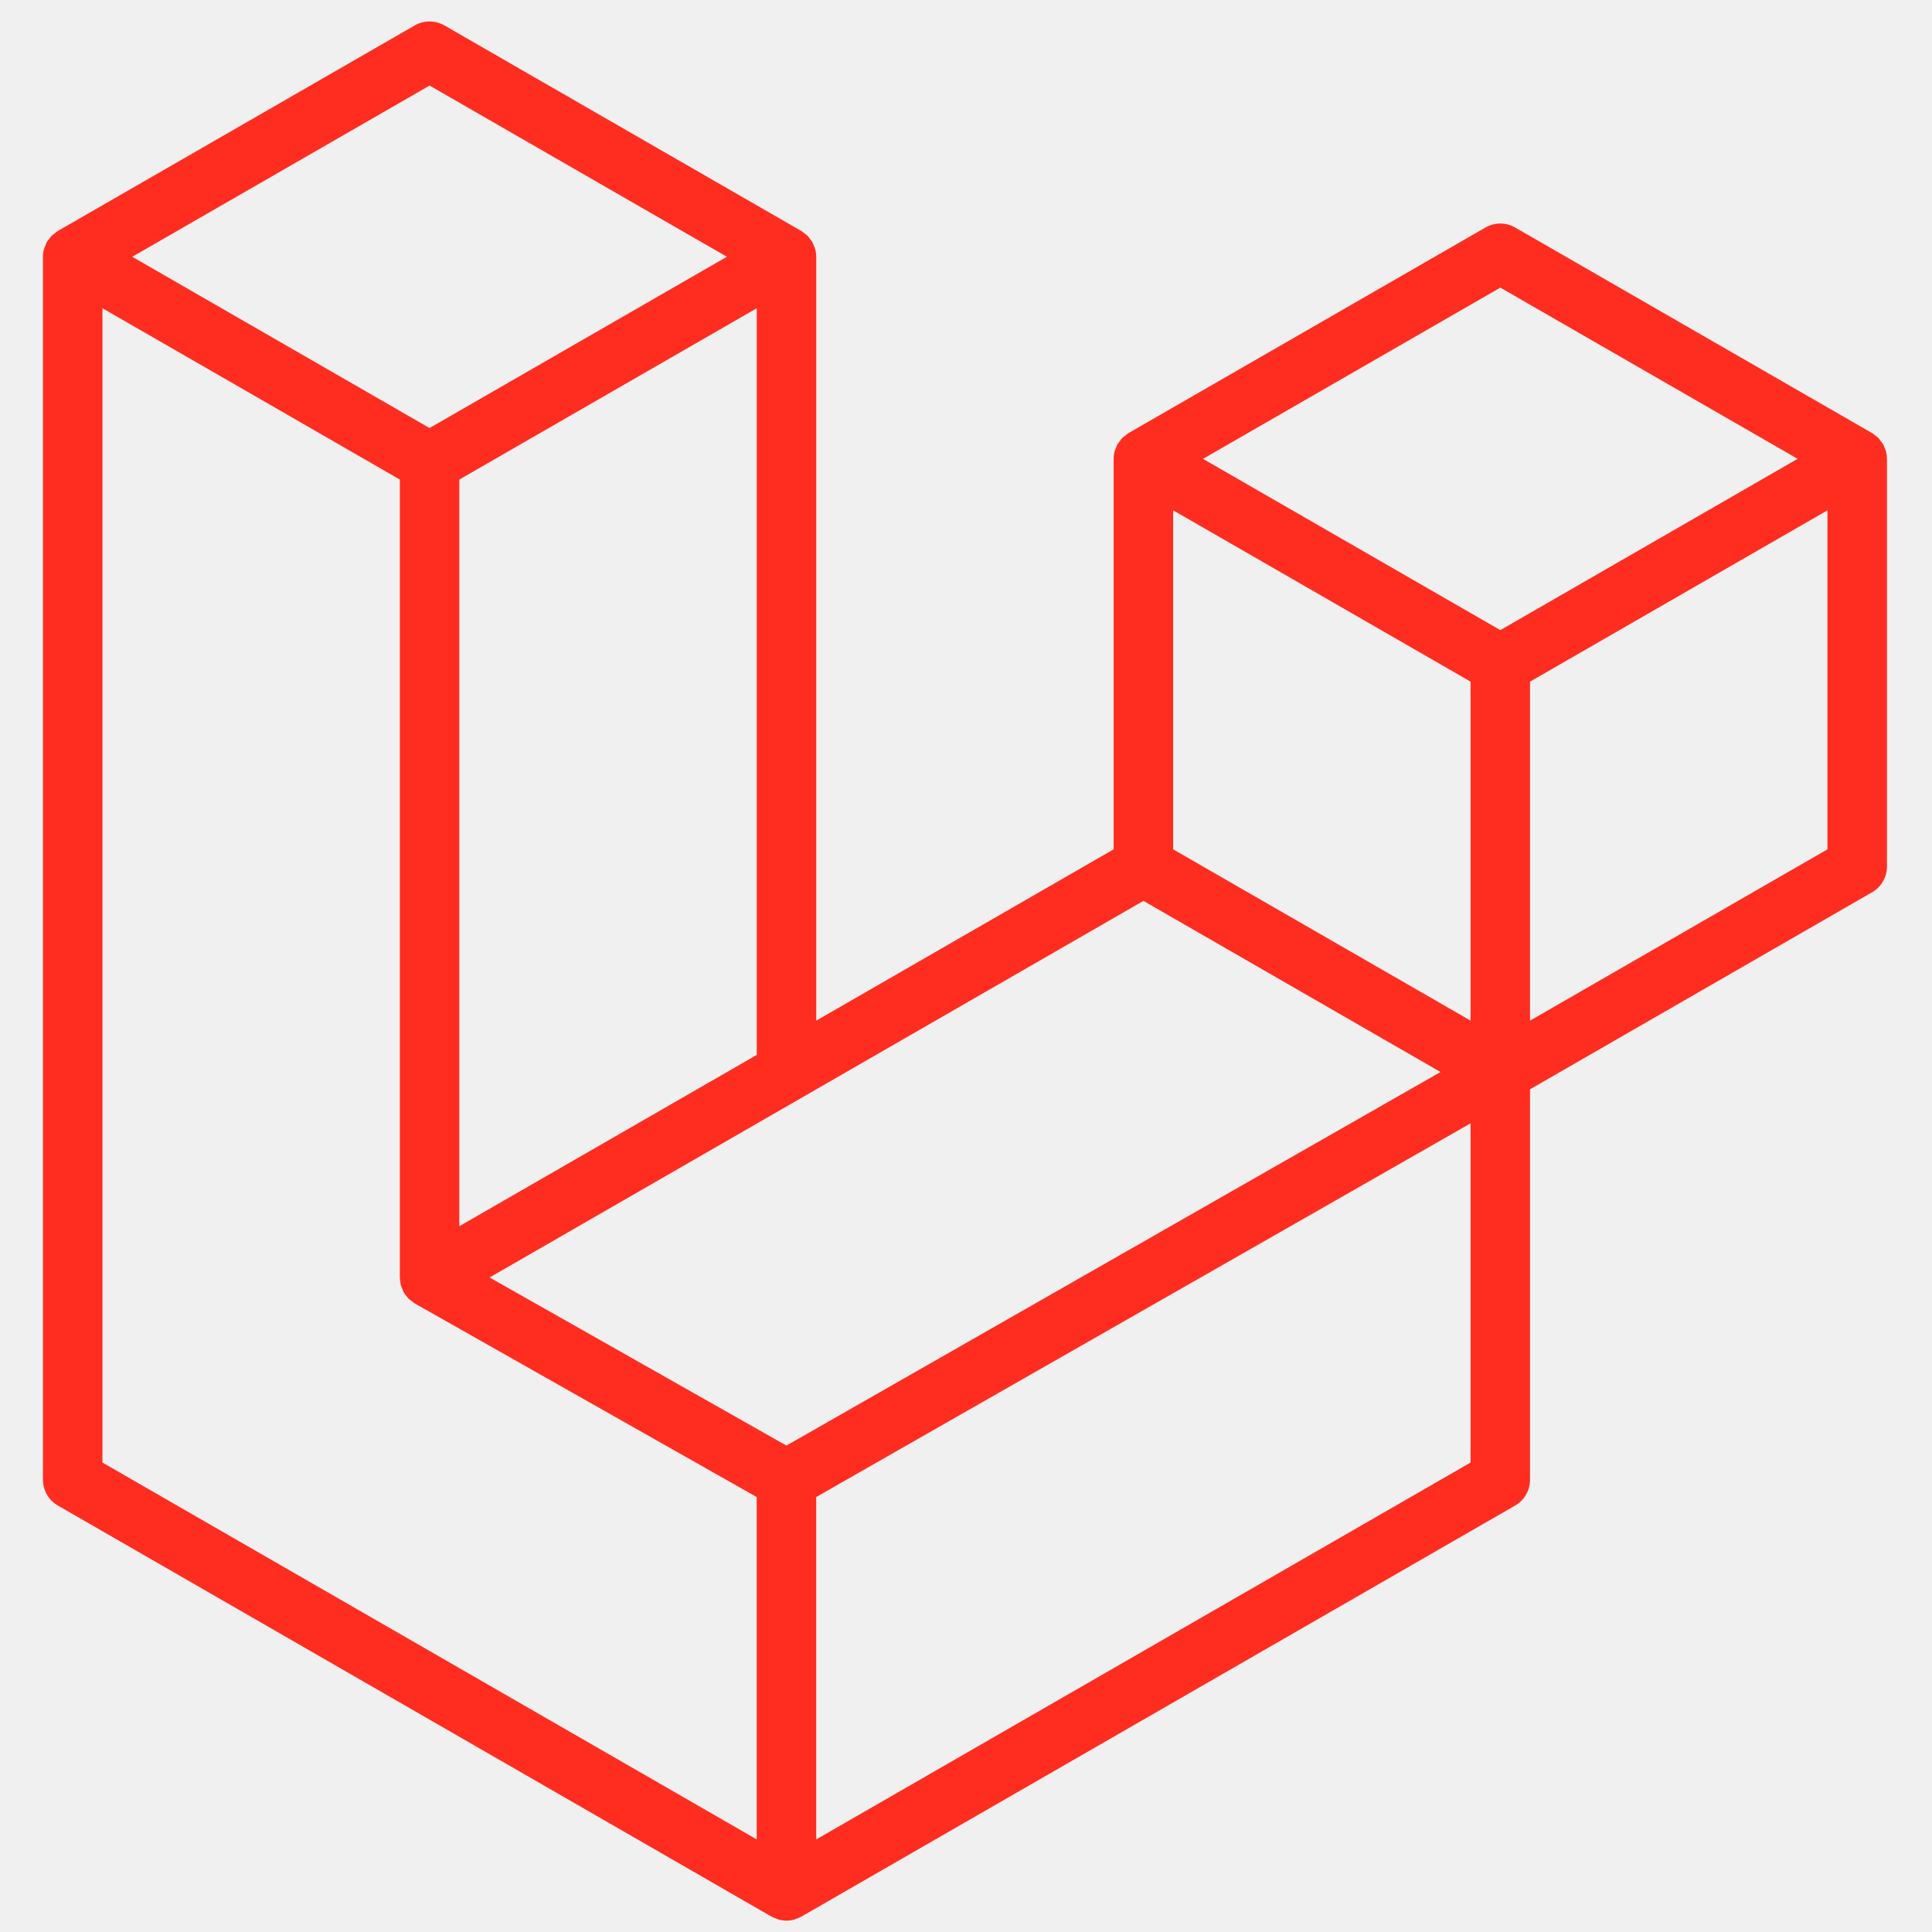
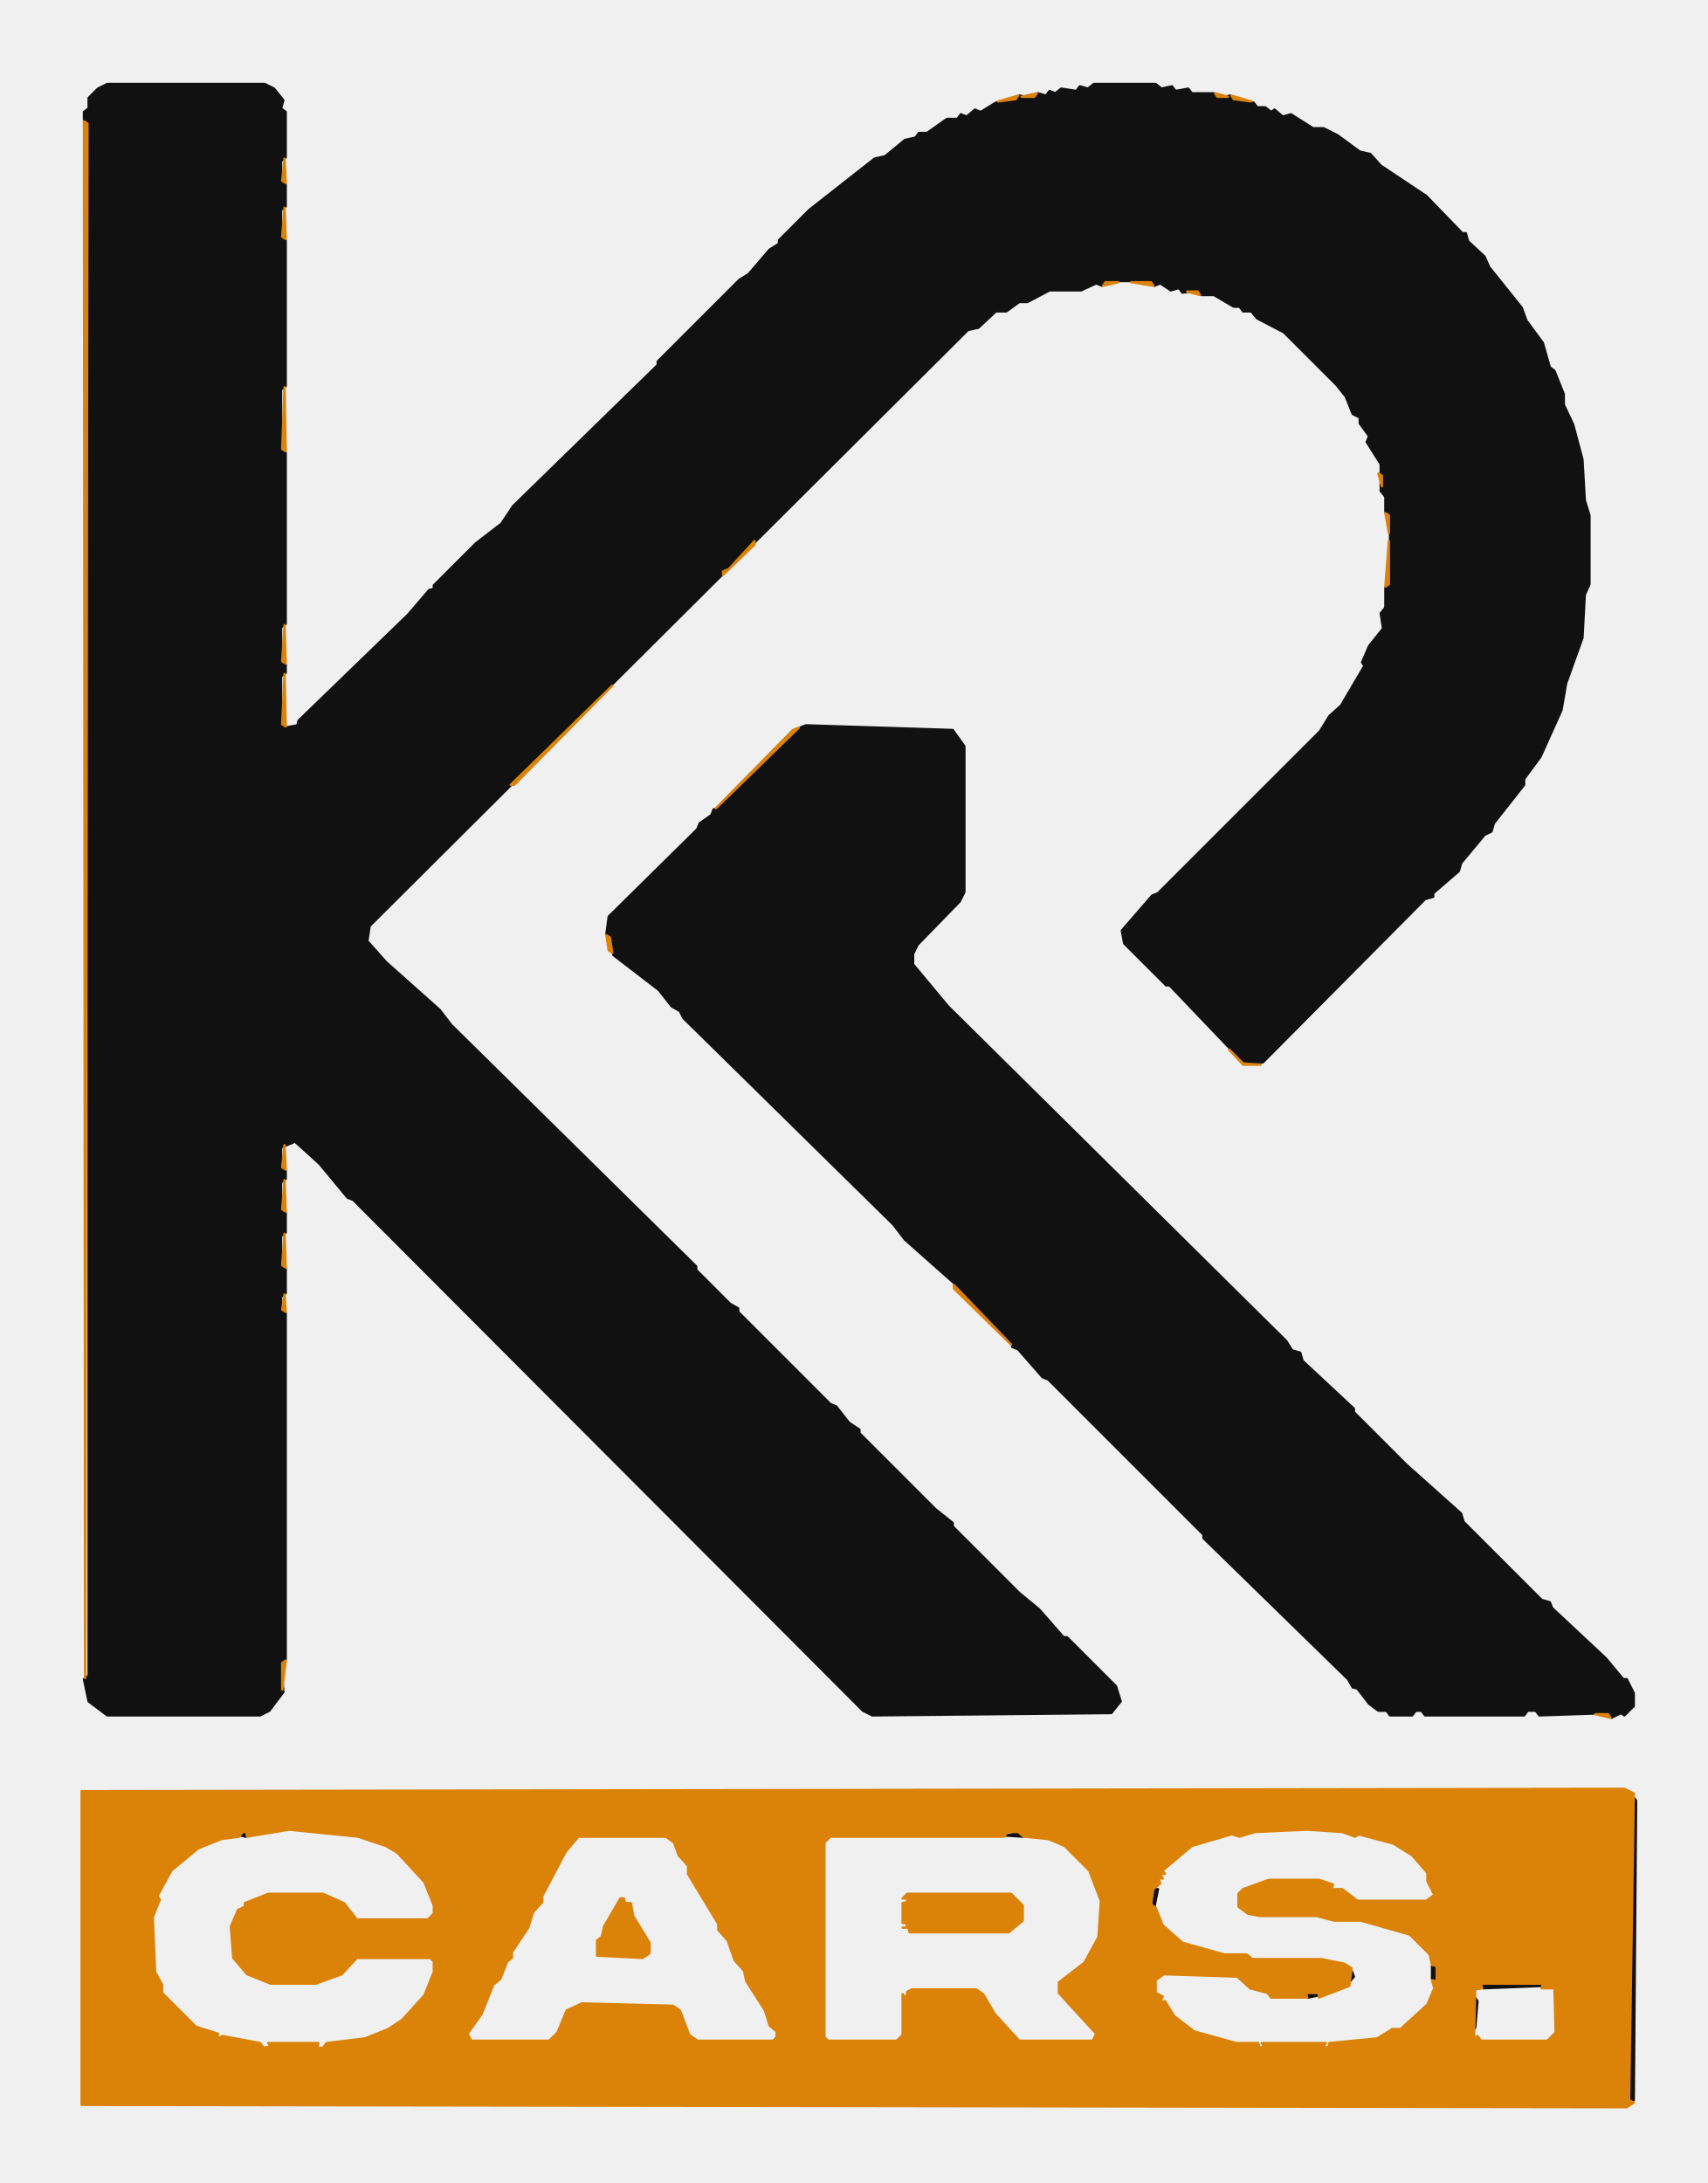
- <svg xmlns="http://www.w3.org/2000/svg" width="166" height="166" viewBox="0 0 166 166" fill="none">
-   <path fill-rule="evenodd" clip-rule="evenodd" d="M162.041 38.759C162.099 38.977 162.129 39.201 162.13 39.426V74.452C162.13 74.902 162.011 75.344 161.786 75.733C161.561 76.122 161.237 76.444 160.847 76.668L131.462 93.594V127.141C131.462 128.054 130.977 128.897 130.186 129.357L68.847 164.683C68.707 164.763 68.554 164.814 68.401 164.868C68.343 164.887 68.289 164.922 68.228 164.938C67.8 165.051 67.349 165.051 66.92 164.938C66.85 164.919 66.786 164.881 66.719 164.855C66.579 164.804 66.432 164.76 66.298 164.683L4.972 129.357C4.583 129.133 4.259 128.81 4.034 128.421C3.808 128.032 3.69 127.591 3.689 127.141L3.689 22.063C3.689 21.834 3.721 21.61 3.779 21.393C3.798 21.32 3.843 21.253 3.868 21.179C3.916 21.045 3.961 20.908 4.031 20.783C4.079 20.7 4.149 20.633 4.206 20.557C4.28 20.454 4.347 20.349 4.433 20.26C4.506 20.186 4.602 20.132 4.685 20.068C4.778 19.992 4.861 19.909 4.966 19.848L35.633 2.185C36.022 1.961 36.462 1.844 36.91 1.844C37.358 1.844 37.798 1.961 38.186 2.185L68.851 19.848H68.857C68.959 19.912 69.045 19.992 69.138 20.065C69.221 20.129 69.313 20.186 69.387 20.257C69.476 20.349 69.54 20.454 69.616 20.557C69.671 20.633 69.744 20.7 69.789 20.783C69.862 20.911 69.904 21.045 69.955 21.179C69.98 21.253 70.025 21.32 70.044 21.396C70.103 21.614 70.133 21.838 70.133 22.063V87.694L95.686 72.974V39.423C95.686 39.2 95.718 38.973 95.775 38.759C95.798 38.683 95.839 38.615 95.865 38.542C95.916 38.408 95.96 38.271 96.031 38.146C96.079 38.063 96.149 37.996 96.203 37.92C96.279 37.818 96.343 37.712 96.433 37.623C96.506 37.549 96.599 37.495 96.681 37.431C96.777 37.355 96.86 37.272 96.962 37.211L127.633 19.548C128.021 19.324 128.461 19.206 128.91 19.206C129.358 19.206 129.798 19.324 130.186 19.548L160.85 37.211C160.959 37.275 161.042 37.355 161.137 37.428C161.217 37.492 161.31 37.549 161.383 37.62C161.473 37.712 161.536 37.818 161.613 37.92C161.67 37.996 161.741 38.063 161.785 38.146C161.859 38.271 161.9 38.408 161.951 38.542C161.98 38.615 162.021 38.683 162.041 38.759ZM157.018 72.974V43.848L146.287 50.028L131.462 58.568V87.694L157.021 72.974H157.018ZM126.354 125.663V96.518L111.771 104.85L70.13 128.626V158.046L126.354 125.663ZM8.801 26.485V125.663L65.018 158.043V128.629L35.649 112L35.64 111.994L35.627 111.988C35.528 111.93 35.445 111.847 35.353 111.777C35.273 111.713 35.18 111.662 35.11 111.592L35.104 111.582C35.021 111.502 34.963 111.403 34.893 111.314C34.829 111.228 34.753 111.154 34.702 111.065L34.699 111.055C34.641 110.96 34.606 110.845 34.565 110.736C34.523 110.64 34.469 110.551 34.443 110.449C34.411 110.328 34.405 110.197 34.392 110.072C34.379 109.976 34.354 109.881 34.354 109.785V109.778V41.205L19.532 32.662L8.801 26.485ZM36.913 7.35L11.364 22.063L36.907 36.777L62.453 22.06L36.907 7.35H36.913ZM50.2 99.174L65.022 90.637V26.485L54.291 32.665L39.466 41.205V105.357L50.2 99.174ZM128.91 24.713L103.363 39.426L128.91 54.14L154.453 39.423L128.91 24.713ZM126.354 58.568L111.529 50.028L100.798 43.848V72.974L115.619 81.511L126.354 87.694V58.568ZM67.571 124.205L105.042 102.803L123.772 92.109L98.245 77.405L68.854 94.334L42.066 109.762L67.571 124.205Z" fill="#FF2D20" />
+ <svg xmlns="http://www.w3.org/2000/svg" viewBox="0 0 1464 1872" fill="none">
+   <style>
+         .c1 { fill: #111; stroke: #111; }
+         @media (prefers-color-scheme: dark) {
+             .c1 { fill: #fff; stroke: #fff; }
+         }
+     </style>
+   <g class="c1" stroke-width="2" stroke-linejoin="round">
+     <path d="M1264.00,1712.00 L1265.00,1739.00 L1267.00,1716.00 L1264.00,1712.00 Z M1120.00,1710.00 L1122.00,1713.00 L1131.00,1711.00 L1120.00,1710.00 Z M1270.00,1702.00 L1272.00,1705.00 L1323.00,1703.00 L1270.00,1702.00 Z M1159.00,1690.00 L1156.00,1701.00 L1161.00,1695.00 L1159.00,1690.00 Z M1228.00,1686.00 L1228.00,1697.00 L1231.00,1699.00 L1231.00,1686.00 L1228.00,1686.00 Z M993.00,1620.00 L990.00,1620.00 L988.00,1628.00 L990.00,1635.00 L993.00,1620.00 Z M862.00,1574.00 L877.00,1575.00 L873.00,1572.00 L862.00,1574.00 Z M206.00,1574.00 L211.00,1575.00 L211.00,1572.00 L206.00,1574.00 Z M1398.00,1538.00 L1398.00,1801.00 L1401.00,1801.00 L1403.00,1544.00 L1398.00,1538.00 Z M522.00,786.00 L520.00,801.00 L524.00,804.00 L526.00,819.00 L565.00,849.00 L576.00,863.00 L583.00,867.00 L586.00,873.00 L766.00,1050.00 L776.00,1063.00 L820.00,1102.00 L820.00,1105.00 L868.00,1152.00 L868.00,1155.00 L873.00,1157.00 L894.00,1181.00 L899.00,1183.00 L1032.00,1316.00 L1032.00,1319.00 L1156.00,1440.00 L1160.00,1447.00 L1164.00,1448.00 L1174.00,1461.00 L1182.00,1467.00 L1189.00,1467.00 L1192.00,1471.00 L1211.00,1471.00 L1214.00,1467.00 L1219.00,1467.00 L1222.00,1471.00 L1307.00,1471.00 L1310.00,1467.00 L1317.00,1467.00 L1320.00,1471.00 L1379.00,1469.00 L1382.00,1473.00 L1390.00,1469.00 L1393.00,1471.00 L1401.00,1463.00 L1401.00,1452.00 L1395.00,1440.00 L1392.00,1440.00 L1377.00,1422.00 L1331.00,1379.00 L1329.00,1374.00 L1322.00,1372.00 L1255.00,1305.00 L1253.00,1298.00 L1206.00,1256.00 L1161.00,1211.00 L1161.00,1208.00 L1117.00,1167.00 L1115.00,1160.00 L1108.00,1158.00 L1103.00,1150.00 L813.00,863.00 L783.00,827.00 L783.00,818.00 L787.00,810.00 L823.00,773.00 L827.00,765.00 L827.00,640.00 L817.00,626.00 L691.00,622.00 L686.00,624.00 L615.00,694.00 L612.00,694.00 L610.00,699.00 L600.00,706.00 L598.00,711.00 L522.00,786.00 Z M84.00,76.00 L76.00,84.00 L76.00,93.00 L72.00,96.00 L72.00,103.00 L76.00,106.00 L76.00,1437.00 L72.00,1440.00 L76.00,1459.00 L92.00,1471.00 L223.00,1471.00 L231.00,1467.00 L243.00,1451.00 L241.00,1426.00 L245.00,1423.00 L245.00,1126.00 L241.00,1123.00 L241.00,1112.00 L245.00,1109.00 L245.00,1088.00 L241.00,1085.00 L241.00,1060.00 L245.00,1057.00 L245.00,1040.00 L241.00,1037.00 L241.00,1014.00 L245.00,1011.00 L245.00,1004.00 L241.00,1001.00 L241.00,984.00 L253.00,979.00 L274.00,998.00 L298.00,1027.00 L303.00,1029.00 L740.00,1467.00 L748.00,1471.00 L953.00,1469.00 L961.00,1459.00 L957.00,1446.00 L915.00,1404.00 L912.00,1404.00 L891.00,1380.00 L874.00,1366.00 L817.00,1309.00 L817.00,1306.00 L802.00,1294.00 L737.00,1229.00 L737.00,1226.00 L728.00,1220.00 L717.00,1206.00 L712.00,1204.00 L633.00,1125.00 L633.00,1122.00 L626.00,1118.00 L597.00,1089.00 L597.00,1086.00 L387.00,879.00 L377.00,866.00 L331.00,825.00 L315.00,807.00 L317.00,794.00 L830.00,283.00 L839.00,281.00 L854.00,267.00 L863.00,267.00 L874.00,259.00 L881.00,259.00 L900.00,249.00 L927.00,249.00 L940.00,243.00 L945.00,245.00 L948.00,241.00 L987.00,241.00 L990.00,245.00 L995.00,243.00 L1004.00,249.00 L1011.00,247.00 L1014.00,251.00 L1027.00,249.00 L1030.00,253.00 L1041.00,253.00 L1058.00,263.00 L1063.00,263.00 L1066.00,267.00 L1073.00,267.00 L1078.00,273.00 L1101.00,285.00 L1146.00,330.00 L1154.00,340.00 L1160.00,355.00 L1166.00,358.00 L1166.00,363.00 L1174.00,374.00 L1172.00,379.00 L1184.00,398.00 L1184.00,421.00 L1188.00,426.00 L1188.00,439.00 L1192.00,442.00 L1192.00,501.00 L1188.00,504.00 L1188.00,521.00 L1184.00,526.00 L1186.00,539.00 L1174.00,554.00 L1168.00,568.00 L1170.00,571.00 L1150.00,605.00 L1140.00,614.00 L1132.00,627.00 L993.00,766.00 L988.00,768.00 L962.00,798.00 L964.00,809.00 L1000.00,845.00 L1003.00,845.00 L1066.00,911.00 L1083.00,911.00 L1222.00,771.00 L1229.00,769.00 L1229.00,766.00 L1251.00,747.00 L1253.00,740.00 L1273.00,716.00 L1279.00,713.00 L1281.00,706.00 L1307.00,673.00 L1307.00,668.00 L1321.00,649.00 L1339.00,609.00 L1343.00,586.00 L1357.00,547.00 L1359.00,510.00 L1363.00,501.00 L1363.00,442.00 L1359.00,429.00 L1357.00,394.00 L1349.00,364.00 L1341.00,347.00 L1341.00,338.00 L1333.00,318.00 L1329.00,315.00 L1323.00,294.00 L1309.00,275.00 L1305.00,264.00 L1277.00,229.00 L1273.00,220.00 L1259.00,207.00 L1257.00,200.00 L1254.00,200.00 L1223.00,168.00 L1184.00,142.00 L1175.00,132.00 L1166.00,130.00 L1147.00,116.00 L1135.00,110.00 L1126.00,110.00 L1107.00,98.00 L1100.00,100.00 L1093.00,94.00 L1090.00,96.00 L1085.00,92.00 L1078.00,92.00 L1075.00,88.00 L1058.00,86.00 L1055.00,82.00 L1044.00,84.00 L1041.00,80.00 L1022.00,80.00 L1019.00,76.00 L1008.00,78.00 L1005.00,74.00 L996.00,76.00 L991.00,72.00 L938.00,72.00 L933.00,76.00 L926.00,74.00 L923.00,78.00 L910.00,76.00 L905.00,80.00 L900.00,78.00 L897.00,82.00 L890.00,80.00 L887.00,84.00 L874.00,82.00 L871.00,86.00 L854.00,88.00 L841.00,96.00 L836.00,94.00 L829.00,100.00 L824.00,98.00 L821.00,102.00 L812.00,102.00 L795.00,114.00 L788.00,114.00 L785.00,118.00 L776.00,120.00 L759.00,134.00 L750.00,136.00 L694.00,180.00 L668.00,206.00 L668.00,209.00 L660.00,214.00 L642.00,235.00 L634.00,240.00 L564.00,310.00 L564.00,313.00 L440.00,434.00 L430.00,449.00 L408.00,466.00 L372.00,502.00 L372.00,505.00 L368.00,506.00 L350.00,527.00 L256.00,618.00 L255.00,622.00 L244.00,624.00 L241.00,621.00 L241.00,580.00 L245.00,577.00 L245.00,570.00 L241.00,567.00 L241.00,538.00 L245.00,535.00 L245.00,388.00 L241.00,385.00 L241.00,334.00 L245.00,331.00 L245.00,206.00 L241.00,203.00 L241.00,180.00 L245.00,177.00 L245.00,158.00 L241.00,155.00 L241.00,138.00 L245.00,135.00 L245.00,96.00 L241.00,93.00 L243.00,86.00 L235.00,76.00 L227.00,72.00 L92.00,72.00 L84.00,76.00 Z" />
+   </g>
+   <g fill="#DB8209" stroke="#DB8209" stroke-width="2" stroke-linejoin="round">
+     <path d="M532.00,1628.00 L518.00,1652.00 L516.00,1661.00 L512.00,1664.00 L512.00,1677.00 L551.00,1679.00 L557.00,1675.00 L557.00,1666.00 L543.00,1643.00 L541.00,1632.00 L536.00,1632.00 L535.00,1628.00 L532.00,1628.00 Z M774.00,1628.00 L778.00,1628.00 L778.00,1631.00 L774.00,1632.00 L774.00,1649.00 L777.00,1649.00 L778.00,1653.00 L774.00,1653.00 L779.00,1653.00 L780.00,1657.00 L865.00,1657.00 L877.00,1647.00 L877.00,1634.00 L867.00,1624.00 L778.00,1624.00 L774.00,1628.00 Z M70.00,1536.00 L70.00,1805.00 L1395.00,1807.00 L1401.00,1803.00 L1397.00,1801.00 L1401.00,1538.00 L1393.00,1534.00 L70.00,1536.00 Z M1265.00,1706.00 L1271.00,1705.00 L1270.00,1701.00 L1323.00,1701.00 L1322.00,1705.00 L1333.00,1705.00 L1334.00,1743.00 L1327.00,1750.00 L1270.00,1750.00 L1267.00,1746.00 L1264.00,1748.00 L1265.00,1706.00 Z M401.00,1744.00 L413.00,1727.00 L423.00,1702.00 L429.00,1697.00 L435.00,1682.00 L439.00,1679.00 L439.00,1674.00 L453.00,1653.00 L457.00,1640.00 L465.00,1631.00 L465.00,1626.00 L485.00,1588.00 L496.00,1575.00 L571.00,1575.00 L578.00,1580.00 L582.00,1591.00 L590.00,1600.00 L590.00,1607.00 L616.00,1650.00 L616.00,1655.00 L624.00,1664.00 L630.00,1681.00 L638.00,1690.00 L640.00,1699.00 L656.00,1724.00 L660.00,1737.00 L666.00,1742.00 L666.00,1747.00 L663.00,1750.00 L598.00,1750.00 L591.00,1745.00 L583.00,1724.00 L577.00,1720.00 L499.00,1718.00 L486.00,1724.00 L478.00,1743.00 L471.00,1750.00 L404.00,1750.00 L401.00,1744.00 Z M934.00,1604.00 L944.00,1630.00 L942.00,1661.00 L930.00,1683.00 L908.00,1700.00 L908.00,1709.00 L940.00,1744.00 L937.00,1750.00 L874.00,1750.00 L853.00,1727.00 L843.00,1710.00 L837.00,1706.00 L782.00,1706.00 L778.00,1708.00 L777.00,1714.00 L774.00,1710.00 L774.00,1745.00 L769.00,1750.00 L710.00,1750.00 L707.00,1747.00 L707.00,1580.00 L712.00,1575.00 L861.00,1575.00 L864.00,1571.00 L873.00,1571.00 L878.00,1575.00 L899.00,1577.00 L913.00,1583.00 L934.00,1604.00 Z M995.00,1606.00 L999.00,1607.00 L997.00,1604.00 L1022.00,1583.00 L1056.00,1573.00 L1063.00,1575.00 L1076.00,1571.00 L1121.00,1569.00 L1151.00,1571.00 L1162.00,1575.00 L1165.00,1573.00 L1195.00,1581.00 L1211.00,1591.00 L1224.00,1606.00 L1224.00,1613.00 L1230.00,1625.00 L1223.00,1630.00 L1164.00,1630.00 L1151.00,1620.00 L1142.00,1620.00 L1143.00,1616.00 L1131.00,1612.00 L1088.00,1612.00 L1066.00,1620.00 L1062.00,1624.00 L1062.00,1635.00 L1070.00,1641.00 L1080.00,1643.00 L1129.00,1643.00 L1144.00,1647.00 L1167.00,1647.00 L1209.00,1659.00 L1226.00,1676.00 L1228.00,1685.00 L1232.00,1686.00 L1232.00,1699.00 L1228.00,1698.00 L1230.00,1705.00 L1224.00,1719.00 L1201.00,1740.00 L1194.00,1740.00 L1181.00,1748.00 L1140.00,1752.00 L1139.00,1756.00 L1135.00,1755.00 L1137.00,1752.00 L1082.00,1752.00 L1084.00,1755.00 L1080.00,1756.00 L1079.00,1752.00 L1060.00,1752.00 L1024.00,1742.00 L1007.00,1729.00 L999.00,1716.00 L995.00,1717.00 L997.00,1712.00 L991.00,1709.00 L991.00,1698.00 L998.00,1693.00 L1061.00,1695.00 L1072.00,1705.00 L1087.00,1709.00 L1090.00,1713.00 L1121.00,1713.00 L1120.00,1709.00 L1131.00,1709.00 L1131.00,1713.00 L1157.00,1703.00 L1159.00,1688.00 L1153.00,1684.00 L1133.00,1680.00 L1074.00,1680.00 L1069.00,1676.00 L1050.00,1676.00 L1014.00,1666.00 L997.00,1651.00 L991.00,1636.00 L987.00,1633.00 L989.00,1620.00 L995.00,1615.00 L993.00,1610.00 L997.00,1611.00 L995.00,1606.00 Z M147.00,1604.00 L170.00,1585.00 L190.00,1577.00 L205.00,1575.00 L208.00,1571.00 L211.00,1571.00 L212.00,1575.00 L248.00,1569.00 L307.00,1575.00 L331.00,1583.00 L341.00,1589.00 L364.00,1614.00 L372.00,1634.00 L372.00,1641.00 L367.00,1646.00 L306.00,1646.00 L295.00,1632.00 L277.00,1624.00 L230.00,1624.00 L210.00,1632.00 L210.00,1635.00 L204.00,1638.00 L198.00,1652.00 L200.00,1679.00 L212.00,1693.00 L232.00,1701.00 L271.00,1701.00 L293.00,1693.00 L306.00,1679.00 L369.00,1679.00 L372.00,1682.00 L372.00,1691.00 L364.00,1711.00 L345.00,1732.00 L333.00,1740.00 L313.00,1748.00 L280.00,1752.00 L277.00,1756.00 L272.00,1756.00 L273.00,1752.00 L230.00,1752.00 L232.00,1755.00 L226.00,1756.00 L223.00,1752.00 L191.00,1746.00 L186.00,1748.00 L187.00,1744.00 L168.00,1738.00 L139.00,1709.00 L139.00,1702.00 L133.00,1691.00 L131.00,1644.00 L137.00,1629.00 L135.00,1626.00 L147.00,1604.00 Z M1368.00,1470.00 L1381.00,1473.00 L1379.00,1470.00 L1368.00,1470.00 Z M245.00,1424.00 L242.00,1426.00 L242.00,1449.00 L245.00,1424.00 Z M244.00,1110.00 L242.00,1123.00 L245.00,1125.00 L244.00,1110.00 Z M818.00,1102.00 L818.00,1105.00 L867.00,1153.00 L818.00,1102.00 Z M244.00,1058.00 L242.00,1085.00 L245.00,1087.00 L244.00,1058.00 Z M244.00,1012.00 L242.00,1037.00 L245.00,1039.00 L244.00,1012.00 Z M244.00,982.00 L242.00,1001.00 L245.00,1003.00 L244.00,982.00 Z M1054.00,900.00 L1066.00,913.00 L1081.00,913.00 L1066.00,912.00 L1054.00,900.00 Z M520.00,802.00 L522.00,815.00 L525.00,817.00 L523.00,804.00 L520.00,802.00 Z M685.00,624.00 L680.00,626.00 L614.00,693.00 L685.00,624.00 Z M525.00,588.00 L438.00,673.00 L441.00,673.00 L525.00,588.00 Z M244.00,578.00 L242.00,621.00 L245.00,623.00 L244.00,578.00 Z M244.00,536.00 L242.00,567.00 L245.00,569.00 L244.00,536.00 Z M1191.00,464.00 L1188.00,503.00 L1191.00,501.00 L1191.00,464.00 Z M647.00,464.00 L625.00,488.00 L620.00,490.00 L620.00,493.00 L647.00,467.00 L647.00,464.00 Z M1188.00,440.00 L1191.00,457.00 L1191.00,442.00 L1188.00,440.00 Z M1182.00,406.00 L1185.00,417.00 L1185.00,408.00 L1182.00,406.00 Z M244.00,332.00 L242.00,385.00 L245.00,387.00 L244.00,332.00 Z M1018.00,250.00 L1029.00,253.00 L1027.00,250.00 L1018.00,250.00 Z M970.00,242.00 L989.00,245.00 L987.00,242.00 L970.00,242.00 Z M946.00,245.00 L959.00,242.00 L948.00,242.00 L946.00,245.00 Z M244.00,178.00 L242.00,203.00 L245.00,205.00 L244.00,178.00 Z M244.00,136.00 L242.00,155.00 L245.00,157.00 L244.00,136.00 Z M72.00,104.00 L73.00,1439.00 L75.00,106.00 L72.00,104.00 Z M1056.00,82.00 L1058.00,85.00 L1073.00,87.00 L1056.00,82.00 Z M873.00,82.00 L856.00,87.00 L871.00,85.00 L873.00,82.00 Z M1042.00,80.00 L1044.00,83.00 L1053.00,83.00 L1042.00,80.00 Z M889.00,80.00 L876.00,83.00 L887.00,83.00 L889.00,80.00 Z" />
+   </g>
</svg>
